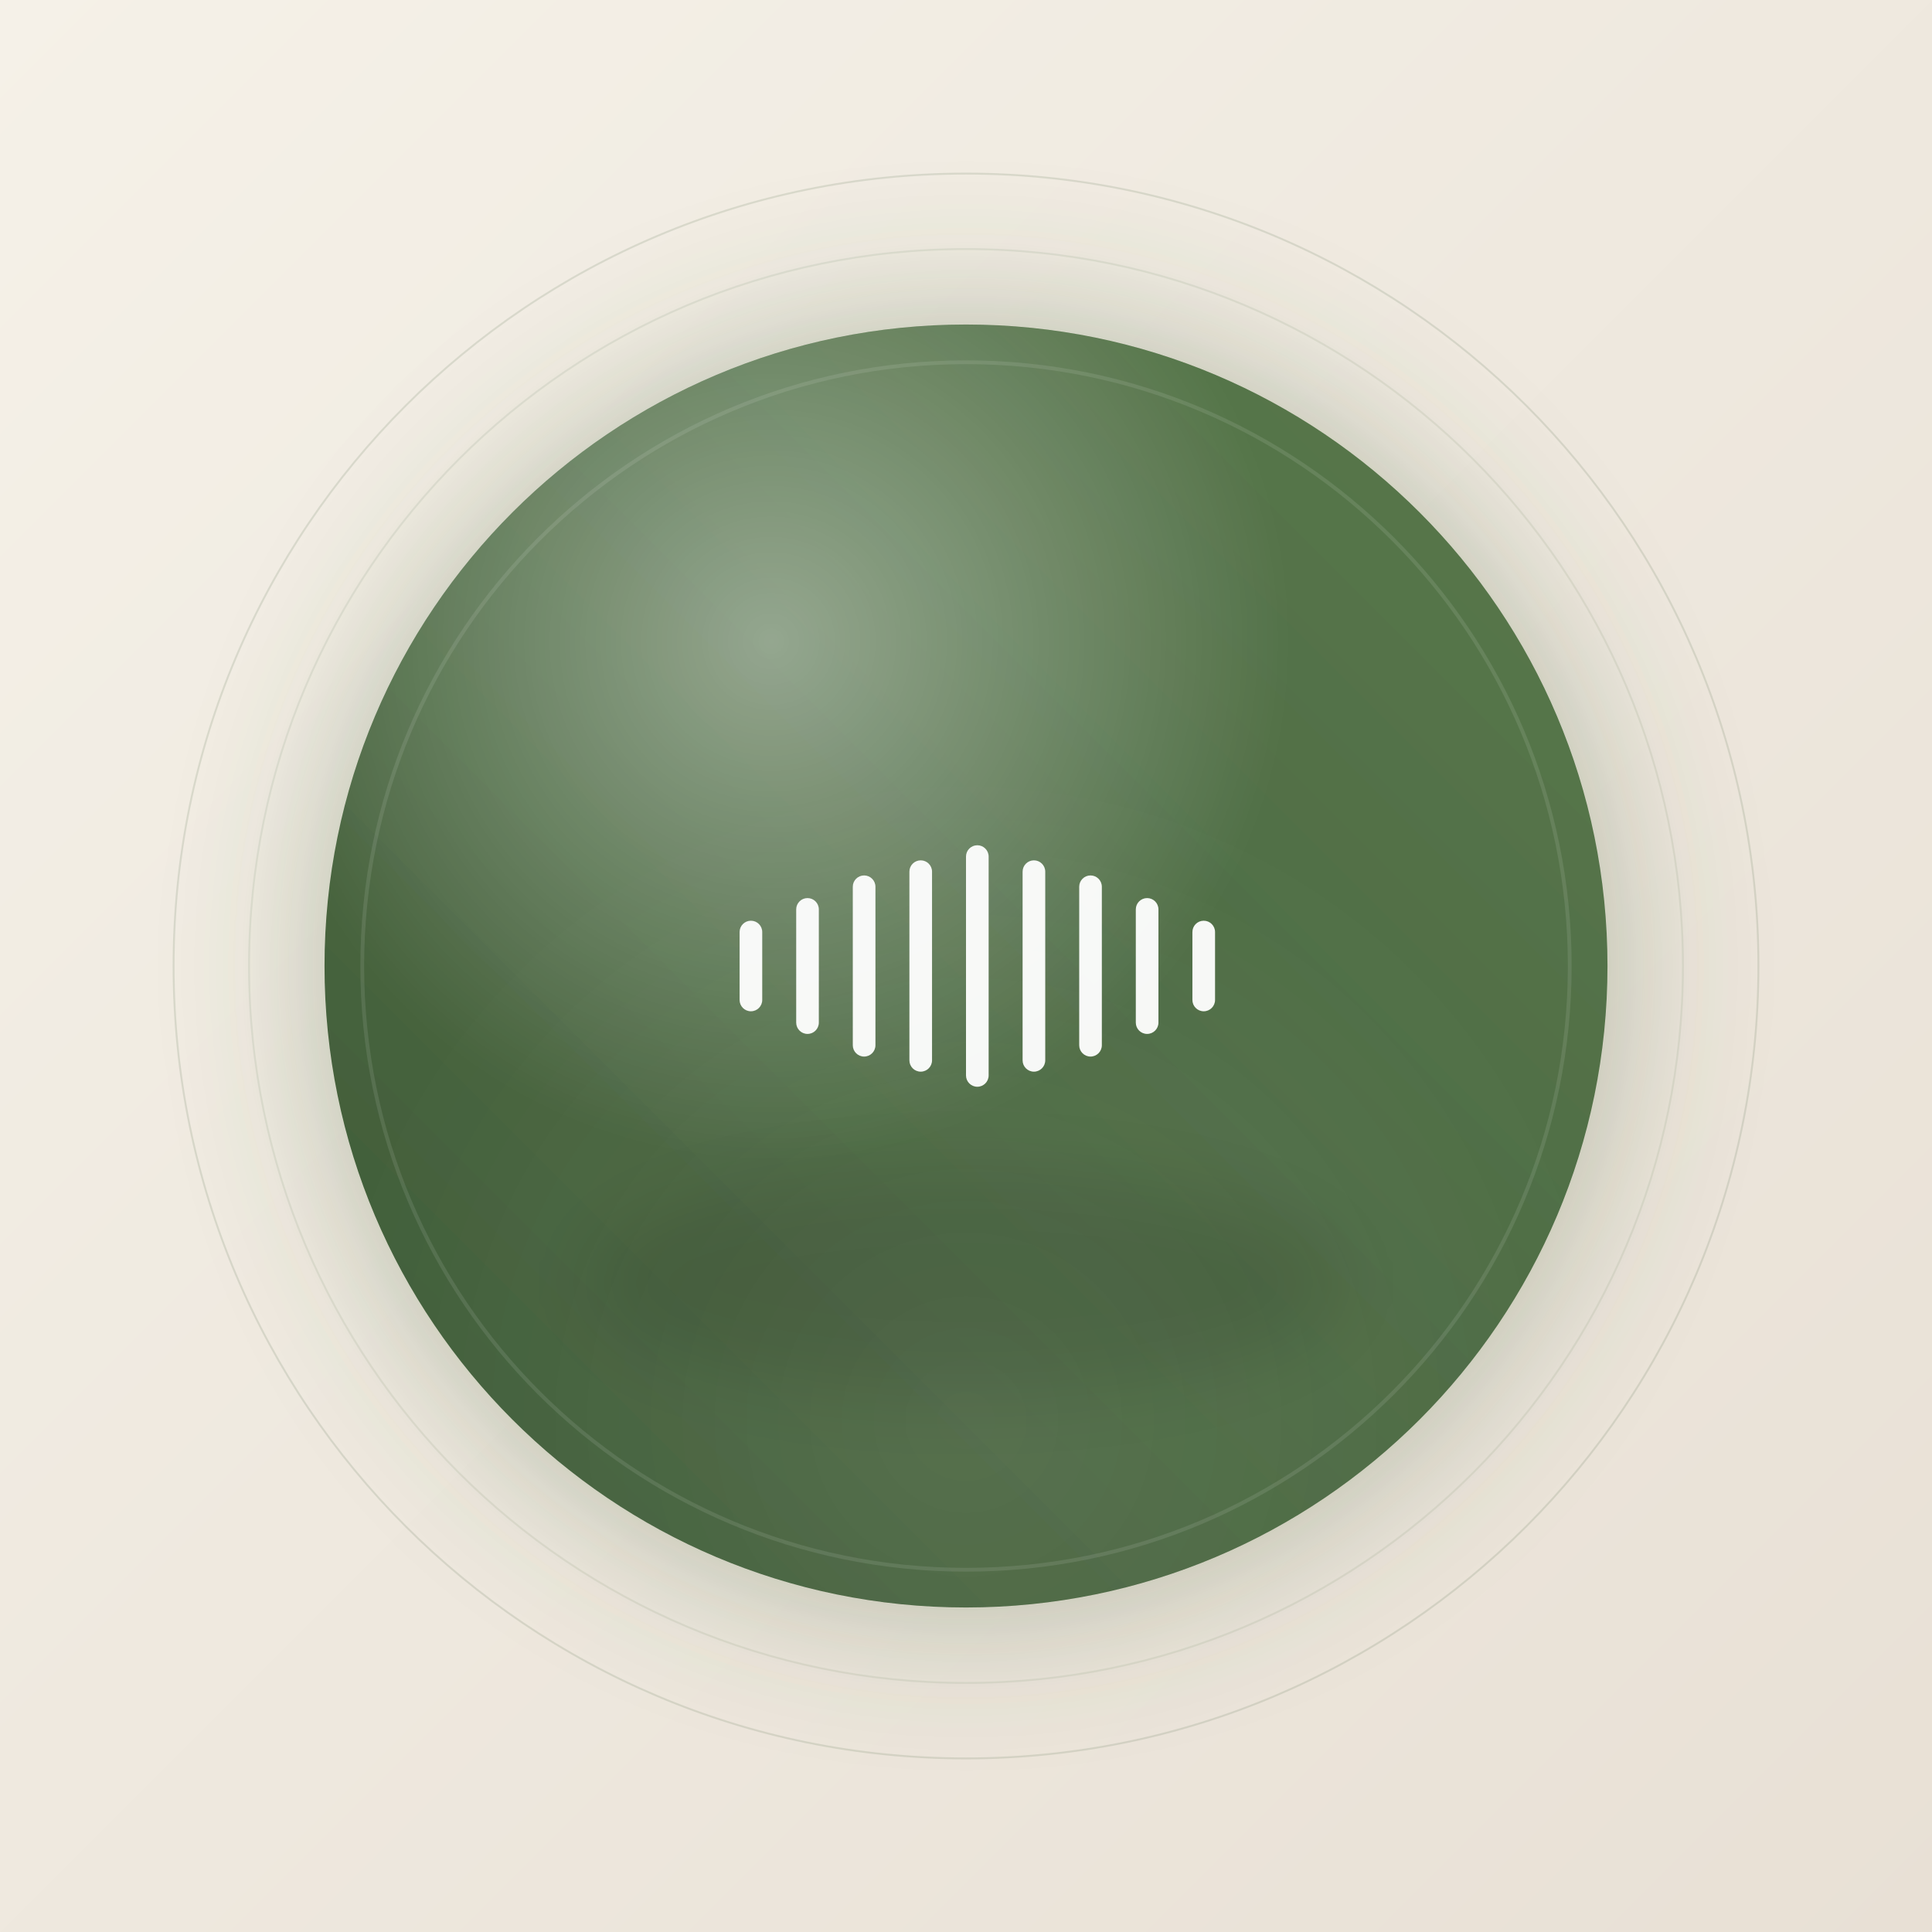
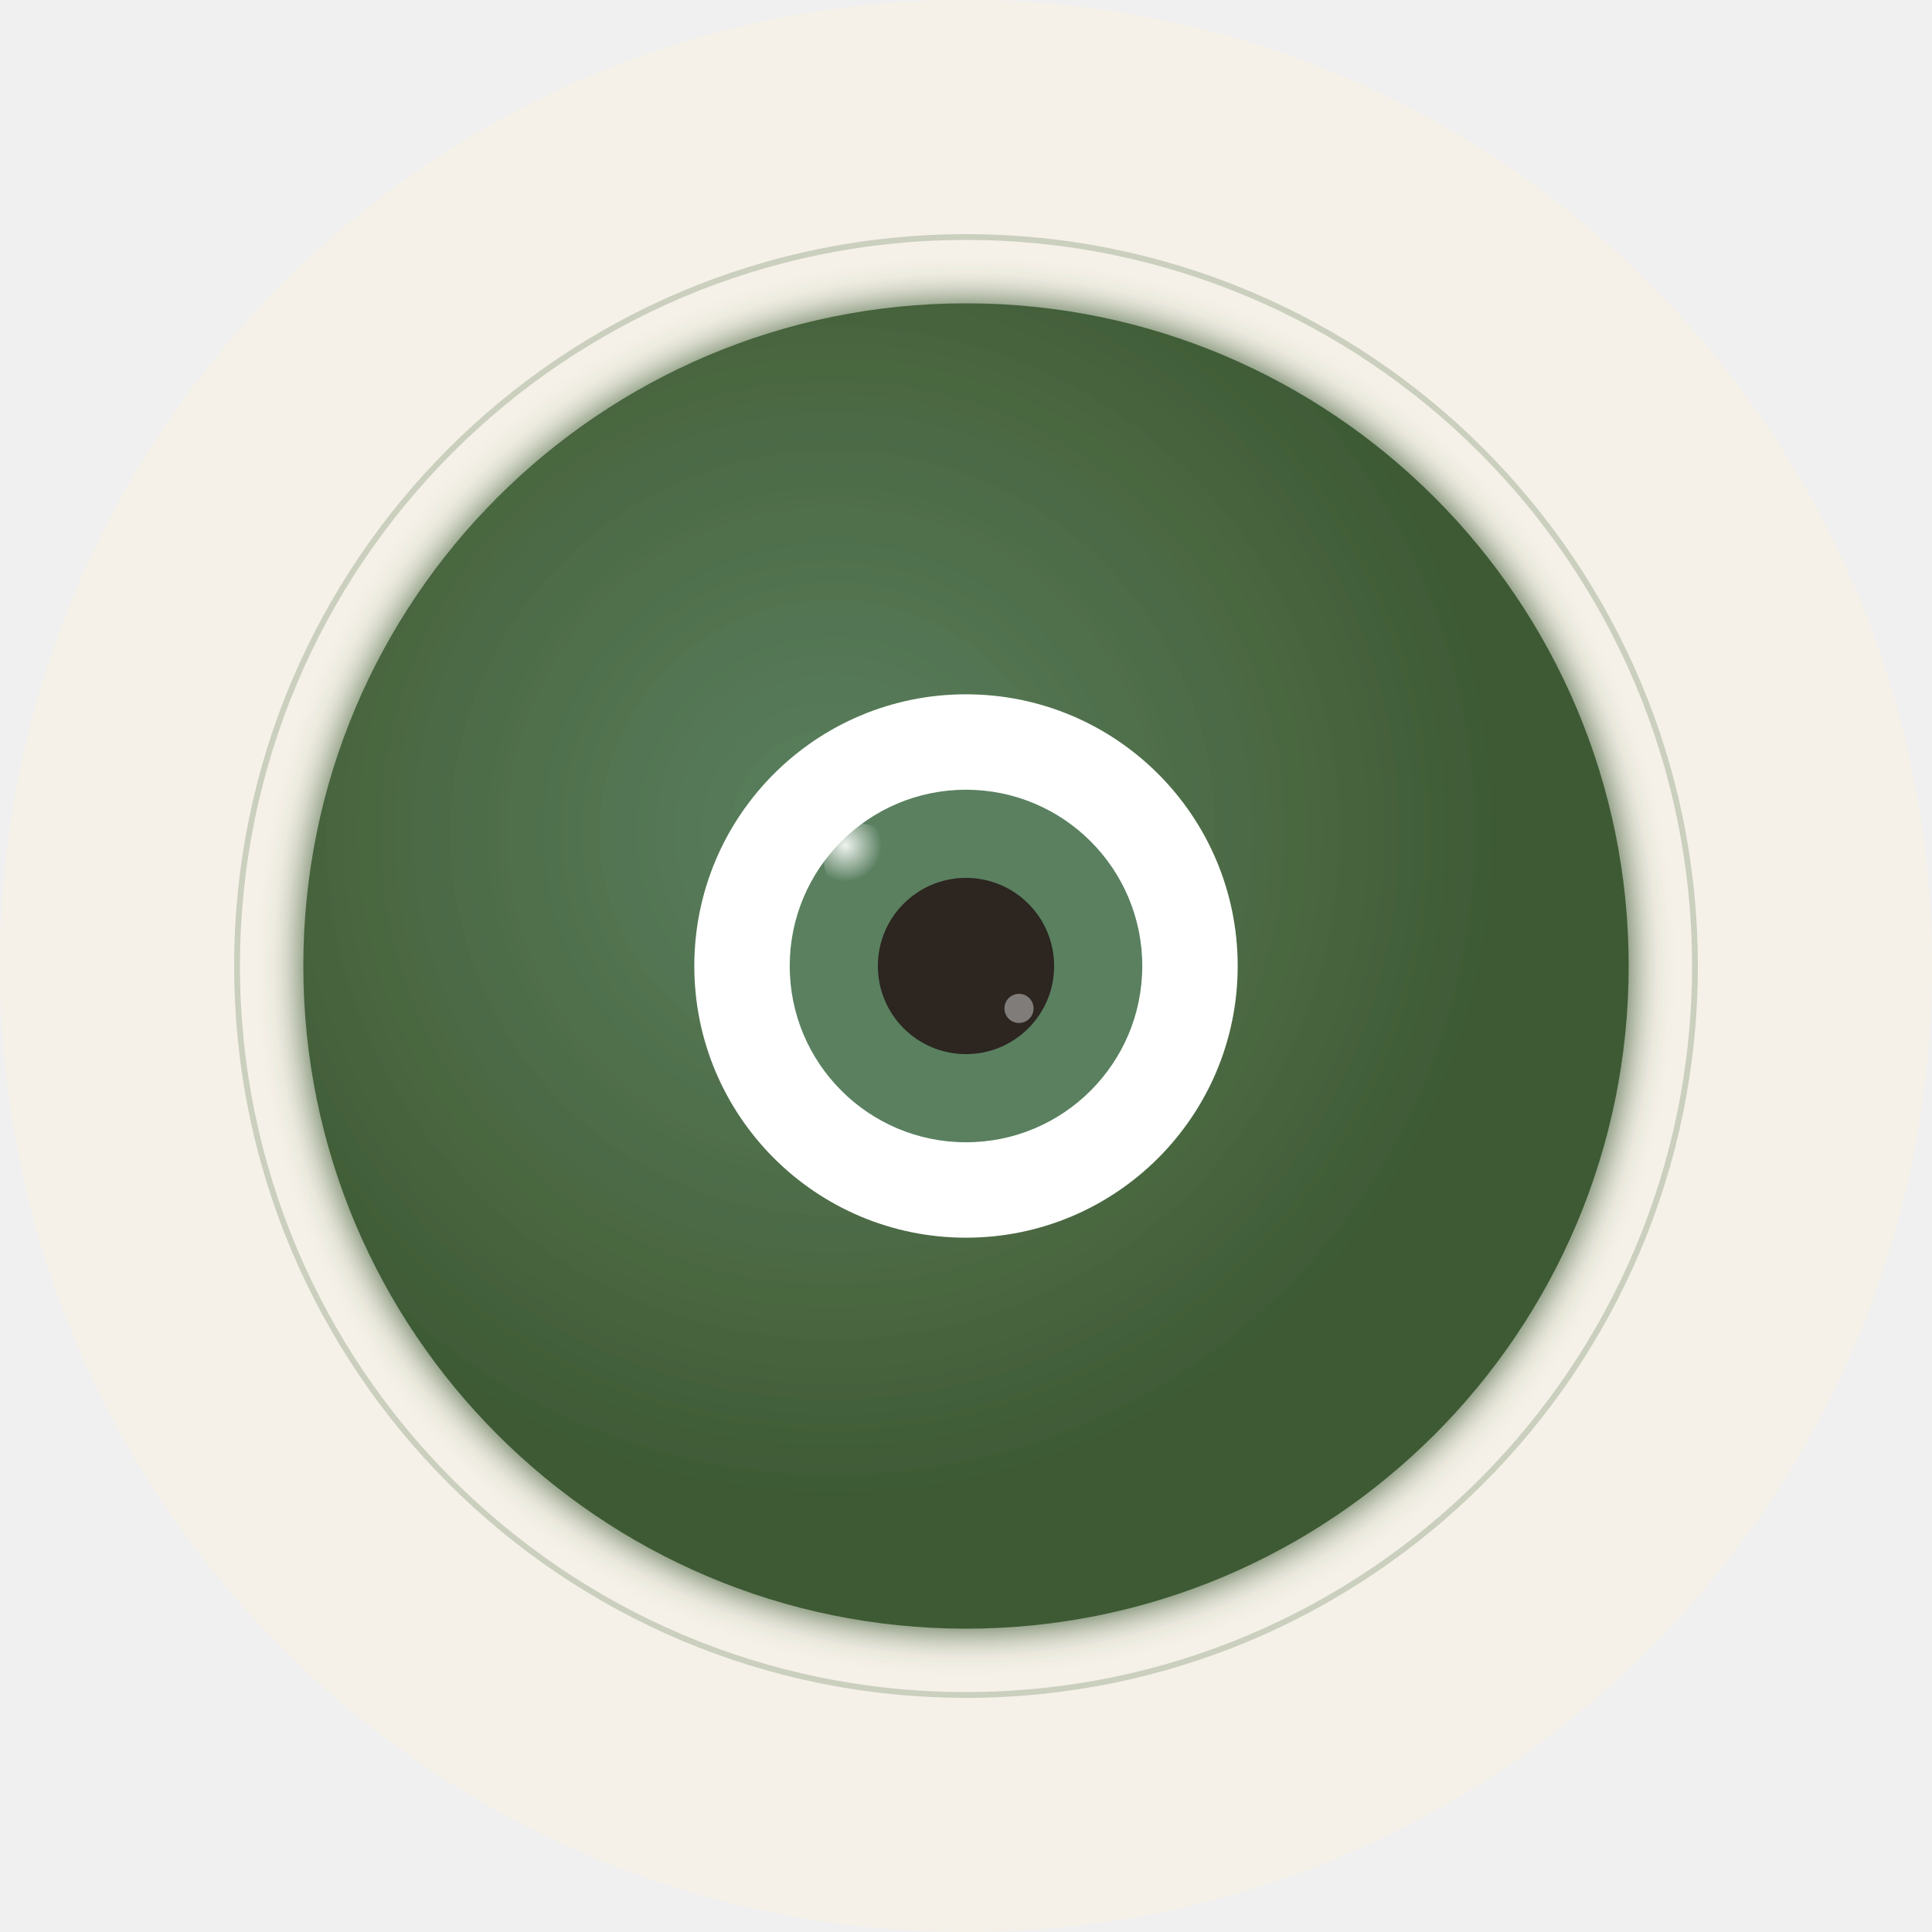
- <svg xmlns="http://www.w3.org/2000/svg" viewBox="0 0 1024 1024">
+ <svg xmlns="http://www.w3.org/2000/svg" viewBox="0 0 1024 1024" width="1024" height="1024">
  <defs>
-     <linearGradient id="orbGradient" x1="0%" y1="100%" x2="100%" y2="0%">
-       <stop offset="0%" stop-color="#3d5a35" />
-       <stop offset="40%" stop-color="#4a6741" />
-       <stop offset="100%" stop-color="#5a7a4d" />
-     </linearGradient>
-     <linearGradient id="bgGradient" x1="0%" y1="0%" x2="100%" y2="100%">
-       <stop offset="0%" stop-color="#F5F1E8" />
-       <stop offset="100%" stop-color="#E8E0D5" />
-     </linearGradient>
-     <filter id="orbGlow" x="-50%" y="-50%" width="200%" height="200%">
-       <feGaussianBlur stdDeviation="40" result="blur" />
-       <feFlood flood-color="#4a6741" flood-opacity="0.35" />
-       <feComposite in2="blur" operator="in" />
-       <feMerge>
-         <feMergeNode />
-         <feMergeNode in="SourceGraphic" />
-       </feMerge>
+     <radialGradient id="stoneGrad1024" cx="40%" cy="40%">
+       <stop offset="0%" stop-color="#5a8060" />
+       <stop offset="70%" stop-color="#4a6741" />
+       <stop offset="100%" stop-color="#3d5a35" />
+     </radialGradient>
+     <radialGradient id="catchlightGrad1024" cx="30%" cy="30%">
+       <stop offset="0%" stop-color="white" stop-opacity="0.9" />
+       <stop offset="100%" stop-color="white" stop-opacity="0" />
+     </radialGradient>
+     <filter id="glowFilter1024" x="-50%" y="-50%" width="200%" height="200%">
+       <feGaussianBlur stdDeviation="10.24" result="blur" />
+       <feComposite in="SourceGraphic" in2="blur" operator="over" />
    </filter>
-     <filter id="innerShadow" x="-20%" y="-20%" width="140%" height="140%">
-       <feDropShadow dx="0" dy="20" stdDeviation="30" flood-color="#2C2520" flood-opacity="0.2" />
-     </filter>
-     <radialGradient id="orbHighlight" cx="35%" cy="25%" r="40%">
-       <stop offset="0%" stop-color="rgba(255,255,255,0.4)" />
-       <stop offset="100%" stop-color="rgba(255,255,255,0)" />
-     </radialGradient>
-     <radialGradient id="orbReflect" cx="50%" cy="85%" r="50%">
-       <stop offset="0%" stop-color="rgba(255,255,255,0.08)" />
-       <stop offset="100%" stop-color="rgba(255,255,255,0)" />
-     </radialGradient>
  </defs>
-   <rect width="1024" height="1024" fill="url(#bgGradient)" />
-   <circle cx="512" cy="512" r="420" fill="none" stroke="#4a6741" stroke-width="1" opacity="0.15" />
-   <circle cx="512" cy="512" r="380" fill="none" stroke="#4a6741" stroke-width="1" opacity="0.1" />
-   <circle cx="512" cy="512" r="340" fill="url(#orbGradient)" filter="url(#orbGlow)" />
-   <ellipse cx="512" cy="680" rx="200" ry="60" fill="rgba(0,0,0,0.12)" filter="blur(20px)" />
-   <circle cx="512" cy="512" r="340" fill="url(#orbHighlight)" />
-   <circle cx="512" cy="512" r="340" fill="url(#orbReflect)" />
-   <g transform="translate(512, 512)">
-     <rect x="-120" y="-24" width="12" height="48" rx="6" fill="rgba(255,255,255,0.95)" />
-     <rect x="-90" y="-36" width="12" height="72" rx="6" fill="rgba(255,255,255,0.95)" />
-     <rect x="-60" y="-48" width="12" height="96" rx="6" fill="rgba(255,255,255,0.95)" />
-     <rect x="-30" y="-56" width="12" height="112" rx="6" fill="rgba(255,255,255,0.95)" />
-     <rect x="0" y="-64" width="12" height="128" rx="6" fill="rgba(255,255,255,0.95)" />
-     <rect x="30" y="-56" width="12" height="112" rx="6" fill="rgba(255,255,255,0.95)" />
-     <rect x="60" y="-48" width="12" height="96" rx="6" fill="rgba(255,255,255,0.95)" />
-     <rect x="90" y="-36" width="12" height="72" rx="6" fill="rgba(255,255,255,0.95)" />
-     <rect x="120" y="-24" width="12" height="48" rx="6" fill="rgba(255,255,255,0.95)" />
-   </g>
-   <circle cx="512" cy="512" r="320" fill="none" stroke="rgba(255,255,255,0.1)" stroke-width="2" />
+   <circle cx="512" cy="512" r="512" fill="#F5F1E8" />
+   <circle cx="512" cy="512" r="386.355" fill="none" stroke="#4a6741" stroke-width="3.072" opacity="0.25" />
+   <circle cx="512" cy="512" r="351.232" fill="url(#stoneGrad1024)" filter="url(#glowFilter1024)" />
+   <circle cx="512" cy="512" r="144.005" fill="white" />
+   <circle cx="512" cy="512" r="93.428" fill="#5a8060" />
+   <circle cx="512" cy="512" r="46.714" fill="#2c2520" />
+   <circle cx="455.803" cy="455.803" r="19.318" fill="url(#catchlightGrad1024)" />
+   <circle cx="540.099" cy="534.479" r="7.727" fill="white" opacity="0.4" />
</svg>
